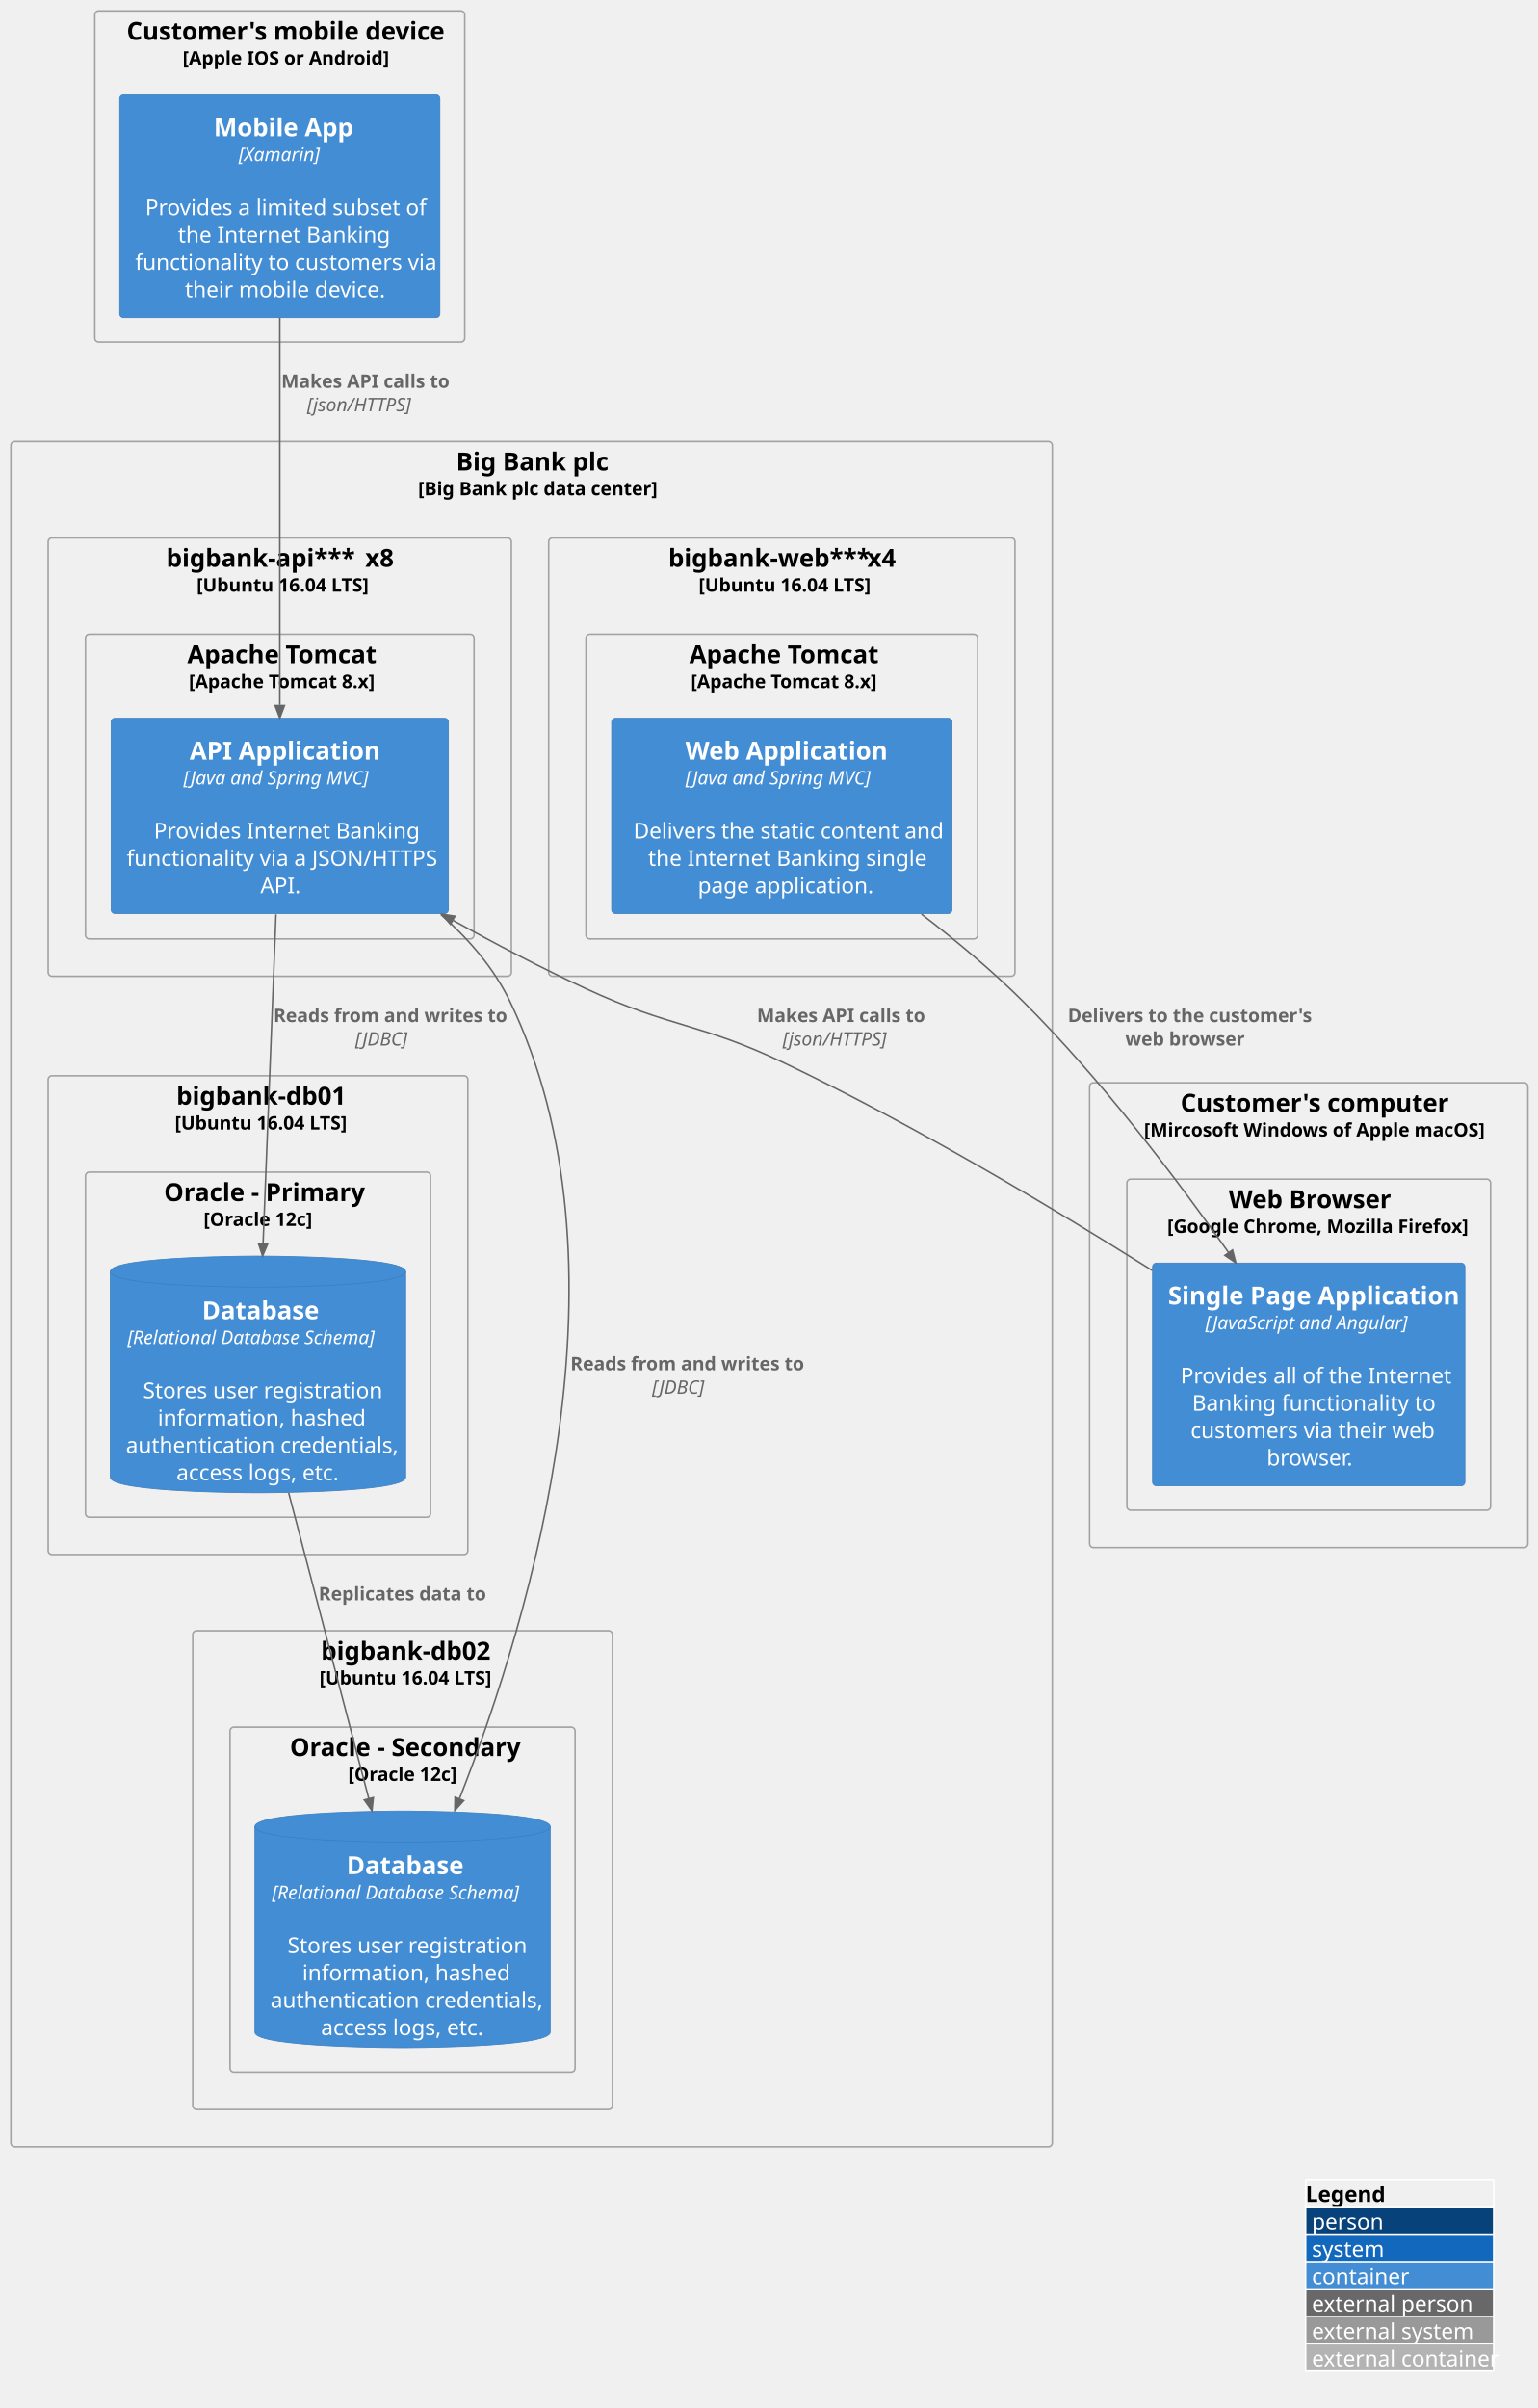
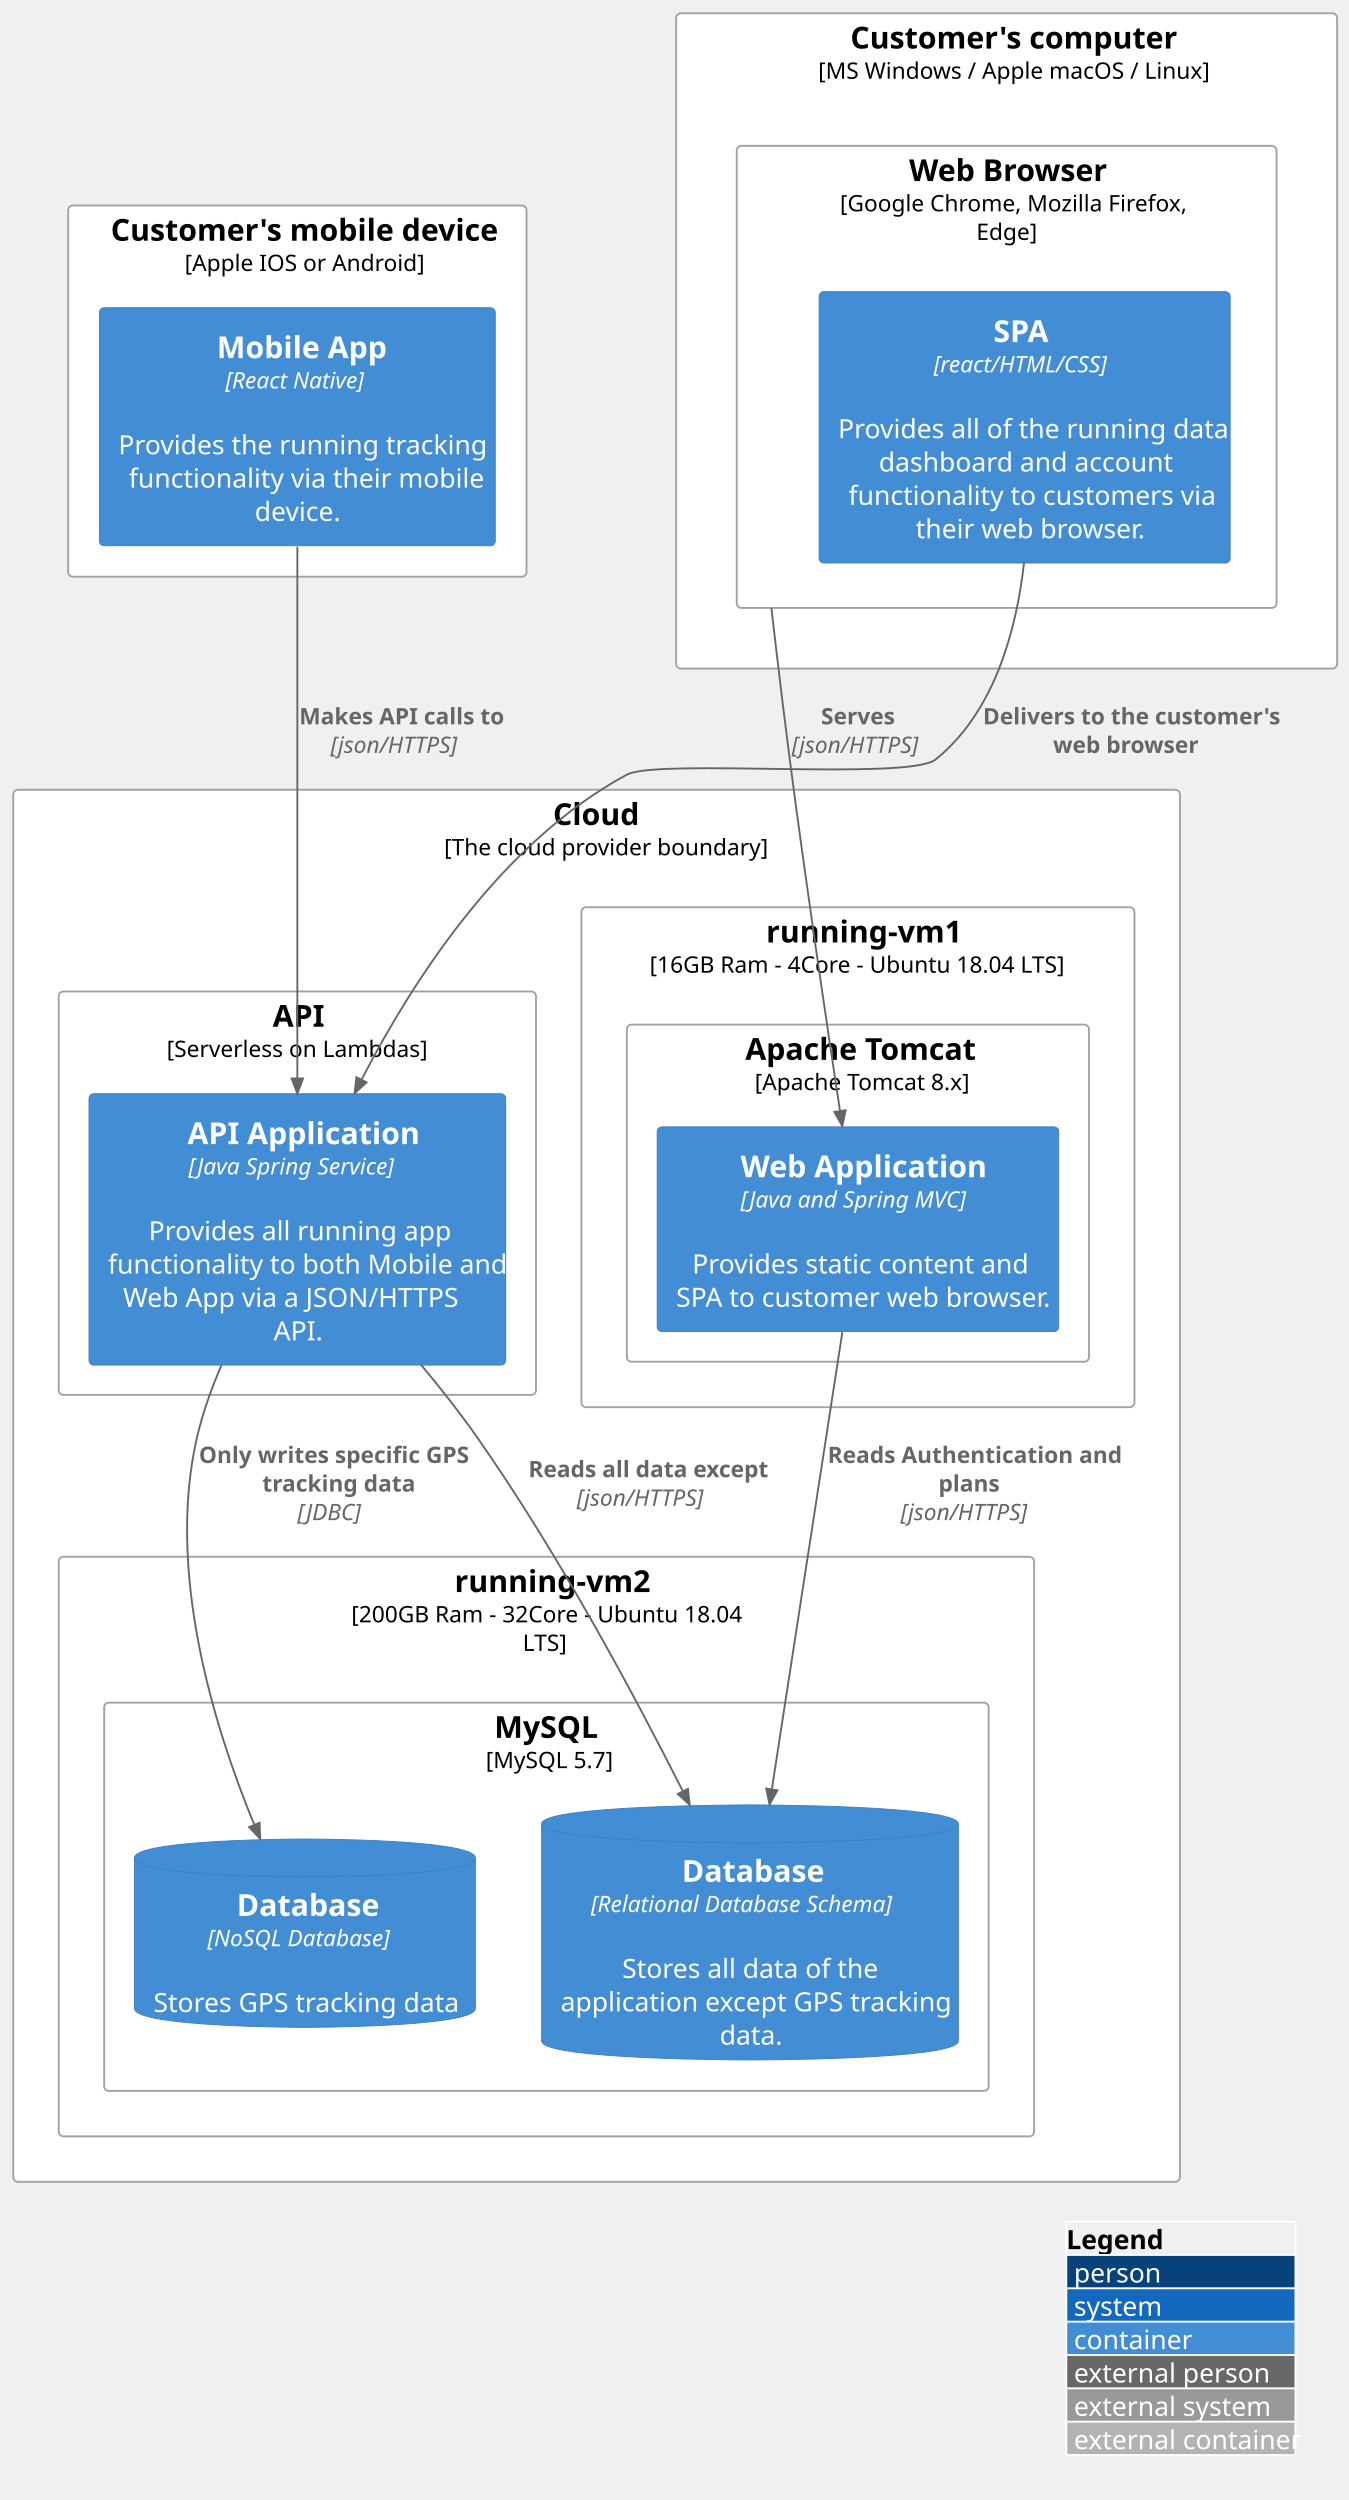
- <svg xmlns="http://www.w3.org/2000/svg" contentStyleType="text/css" height="1549px" preserveAspectRatio="none" style="width:989px;height:1549px;background:#FFFFFF;" version="1.1" viewBox="0 0 989 1549" width="989px" zoomAndPan="magnify">
+ <svg xmlns="http://www.w3.org/2000/svg" contentStyleType="text/css" height="1320px" preserveAspectRatio="none" style="width:712px;height:1320px;background:#FFFFFF;" version="1.1" viewBox="0 0 712 1320" width="712px" zoomAndPan="magnify">
  <defs />
  <g>
    <g id="cluster_plc">
-       <rect height="1097" rx="2.5" ry="2.5" style="stroke:#A2A2A2;stroke-width:1.0;fill:none;" width="670" x="7" y="284" />
-       <text fill="#000000" font-family="sans-serif" font-size="16" font-weight="bold" lengthAdjust="spacing" textLength="97" x="293.5" y="302.609">Big Bank plc</text>
-       <text fill="#000000" font-family="sans-serif" font-size="12" font-weight="bold" lengthAdjust="spacing" textLength="146" x="269" y="318.582">[Big Bank plc data center]</text>
+       <rect fill="#FFFFFF" height="735" rx="2.5" ry="2.5" style="stroke:#A2A2A2;stroke-width:1.0;" width="616" x="7" y="417" />
+       <text fill="#000000" font-family="sans-serif" font-size="16" font-weight="bold" lengthAdjust="spacing" textLength="46" x="292" y="435.609">Cloud</text>
+       <text fill="#000000" font-family="sans-serif" font-size="12" lengthAdjust="spacing" textLength="161" x="234.5" y="451.582">[The cloud provider boundary]</text>
    </g>
    <g id="cluster_dn">
-       <rect height="282" rx="2.5" ry="2.5" style="stroke:#A2A2A2;stroke-width:1.0;fill:none;" width="298" x="31" y="346" />
-       <text fill="#000000" font-family="sans-serif" font-size="16" font-weight="bold" lengthAdjust="spacing" textLength="108" x="107" y="364.609">bigbank-api***</text>
-       <text fill="#000000" font-family="sans-serif" font-size="16" font-weight="bold" lengthAdjust="spacing" textLength="18" x="235" y="364.609">x8</text>
-       <text fill="#000000" font-family="sans-serif" font-size="12" font-weight="bold" lengthAdjust="spacing" textLength="107" x="126.5" y="380.582">[Ubuntu 16.04 LTS]</text>
-     </g>
-     <g id="cluster_apache">
-       <rect height="196" rx="2.5" ry="2.5" style="stroke:#A2A2A2;stroke-width:1.0;fill:none;" width="250" x="55" y="408" />
-       <text fill="#000000" font-family="sans-serif" font-size="16" font-weight="bold" lengthAdjust="spacing" textLength="119" x="120.5" y="426.609">Apache Tomcat</text>
-       <text fill="#000000" font-family="sans-serif" font-size="12" font-weight="bold" lengthAdjust="spacing" textLength="117" x="121.5" y="442.582">[Apache Tomcat 8.x]</text>
-     </g>
-     <g id="cluster_bigbankdb01">
-       <rect height="308" rx="2.5" ry="2.5" style="stroke:#A2A2A2;stroke-width:1.0;fill:none;" width="270" x="31" y="692" />
-       <text fill="#000000" font-family="sans-serif" font-size="16" font-weight="bold" lengthAdjust="spacing" textLength="105" x="113.5" y="710.609">bigbank-db01</text>
-       <text fill="#000000" font-family="sans-serif" font-size="12" font-weight="bold" lengthAdjust="spacing" textLength="107" x="112.5" y="726.582">[Ubuntu 16.04 LTS]</text>
-     </g>
-     <g id="cluster_oracle">
-       <rect height="222" rx="2.5" ry="2.5" style="stroke:#A2A2A2;stroke-width:1.0;fill:none;" width="222" x="55" y="754" />
-       <text fill="#000000" font-family="sans-serif" font-size="16" font-weight="bold" lengthAdjust="spacing" textLength="121" x="105.5" y="772.609">Oracle - Primary</text>
-       <text fill="#000000" font-family="sans-serif" font-size="12" font-weight="bold" lengthAdjust="spacing" textLength="70" x="131" y="788.582">[Oracle 12c]</text>
-     </g>
-     <g id="cluster_bigbankdb02">
-       <rect height="308" rx="2.5" ry="2.5" style="stroke:#A2A2A2;stroke-width:1.0;fill:none;" width="270" x="124" y="1049" />
-       <text fill="#000000" font-family="sans-serif" font-size="16" font-weight="bold" lengthAdjust="spacing" textLength="105" x="206.5" y="1067.609">bigbank-db02</text>
-       <text fill="#000000" font-family="sans-serif" font-size="12" font-weight="bold" lengthAdjust="spacing" textLength="107" x="205.5" y="1083.582">[Ubuntu 16.04 LTS]</text>
-     </g>
-     <g id="cluster_oracle2">
-       <rect height="222" rx="2.5" ry="2.5" style="stroke:#A2A2A2;stroke-width:1.0;fill:none;" width="222" x="148" y="1111" />
-       <text fill="#000000" font-family="sans-serif" font-size="16" font-weight="bold" lengthAdjust="spacing" textLength="145" x="186.5" y="1129.609">Oracle - Secondary</text>
-       <text fill="#000000" font-family="sans-serif" font-size="12" font-weight="bold" lengthAdjust="spacing" textLength="70" x="224" y="1145.582">[Oracle 12c]</text>
-     </g>
-     <g id="cluster_bb2">
-       <rect height="282" rx="2.5" ry="2.5" style="stroke:#A2A2A2;stroke-width:1.0;fill:none;" width="300" x="353" y="346" />
-       <text fill="#000000" font-family="sans-serif" font-size="16" font-weight="bold" lengthAdjust="spacing" textLength="117" x="430" y="364.609">bigbank-web***</text>
-       <text fill="#000000" font-family="sans-serif" font-size="16" font-weight="bold" lengthAdjust="spacing" textLength="18" x="558" y="364.609">x4</text>
-       <text fill="#000000" font-family="sans-serif" font-size="12" font-weight="bold" lengthAdjust="spacing" textLength="107" x="449.5" y="380.582">[Ubuntu 16.04 LTS]</text>
+       <rect fill="#FFFFFF" height="264" rx="2.5" ry="2.5" style="stroke:#A2A2A2;stroke-width:1.0;" width="292" x="307" y="479" />
+       <text fill="#000000" font-family="sans-serif" font-size="16" font-weight="bold" lengthAdjust="spacing" textLength="97" x="404.5" y="497.609">running-vm1</text>
+       <text fill="#000000" font-family="sans-serif" font-size="12" lengthAdjust="spacing" textLength="220" x="343" y="513.582">[16GB Ram - 4Core - Ubuntu 18.04 LTS]</text>
    </g>
    <g id="cluster_apache2">
-       <rect height="196" rx="2.5" ry="2.5" style="stroke:#A2A2A2;stroke-width:1.0;fill:none;" width="252" x="377" y="408" />
-       <text fill="#000000" font-family="sans-serif" font-size="16" font-weight="bold" lengthAdjust="spacing" textLength="119" x="443.5" y="426.609">Apache Tomcat</text>
-       <text fill="#000000" font-family="sans-serif" font-size="12" font-weight="bold" lengthAdjust="spacing" textLength="117" x="444.5" y="442.582">[Apache Tomcat 8.x]</text>
+       <rect fill="#FFFFFF" height="178" rx="2.5" ry="2.5" style="stroke:#A2A2A2;stroke-width:1.0;" width="244" x="331" y="541" />
+       <text fill="#000000" font-family="sans-serif" font-size="16" font-weight="bold" lengthAdjust="spacing" textLength="119" x="393.5" y="559.609">Apache Tomcat</text>
+       <text fill="#000000" font-family="sans-serif" font-size="12" lengthAdjust="spacing" textLength="109" x="398.5" y="575.582">[Apache Tomcat 8.x]</text>
+     </g>
+     <g id="cluster_lambda">
+       <rect fill="#FFFFFF" height="213" rx="2.5" ry="2.5" style="stroke:#A2A2A2;stroke-width:1.0;" width="252" x="31" y="523.5" />
+       <text fill="#000000" font-family="sans-serif" font-size="16" font-weight="bold" lengthAdjust="spacing" textLength="26" x="144" y="542.109">API</text>
+       <text fill="#000000" font-family="sans-serif" font-size="12" lengthAdjust="spacing" textLength="138" x="88" y="558.082">[Serverless on Lambdas]</text>
+     </g>
+     <g id="cluster_db01">
+       <rect fill="#FFFFFF" height="306" rx="2.5" ry="2.5" style="stroke:#A2A2A2;stroke-width:1.0;" width="515" x="31" y="822" />
+       <text fill="#000000" font-family="sans-serif" font-size="16" font-weight="bold" lengthAdjust="spacing" textLength="97" x="240" y="840.609">running-vm2</text>
+       <text fill="#000000" font-family="sans-serif" font-size="12" lengthAdjust="spacing" textLength="206" x="185.5" y="856.582">[200GB Ram - 32Core - Ubuntu 18.04</text>
+       <text fill="#000000" font-family="sans-serif" font-size="12" lengthAdjust="spacing" textLength="25" x="276" y="871.676">LTS]</text>
+     </g>
+     <g id="cluster_mysql">
+       <rect fill="#FFFFFF" height="205" rx="2.5" ry="2.5" style="stroke:#A2A2A2;stroke-width:1.0;" width="467" x="55" y="899" />
+       <text fill="#000000" font-family="sans-serif" font-size="16" font-weight="bold" lengthAdjust="spacing" textLength="55" x="261" y="917.609">MySQL</text>
+       <text fill="#000000" font-family="sans-serif" font-size="12" lengthAdjust="spacing" textLength="64" x="256.5" y="933.582">[MySQL 5.7]</text>
    </g>
    <g id="cluster_mob">
-       <rect height="213" rx="2.5" ry="2.5" style="stroke:#A2A2A2;stroke-width:1.0;fill:none;" width="238" x="61" y="7" />
-       <text fill="#000000" font-family="sans-serif" font-size="16" font-weight="bold" lengthAdjust="spacing" textLength="197" x="81.5" y="25.609">Customer's mobile device</text>
-       <text fill="#000000" font-family="sans-serif" font-size="12" font-weight="bold" lengthAdjust="spacing" textLength="125" x="117.5" y="41.582">[Apple IOS or Android]</text>
+       <rect fill="#FFFFFF" height="196" rx="2.5" ry="2.5" style="stroke:#A2A2A2;stroke-width:1.0;" width="242" x="36" y="108.5" />
+       <text fill="#000000" font-family="sans-serif" font-size="16" font-weight="bold" lengthAdjust="spacing" textLength="197" x="58.5" y="127.109">Customer's mobile device</text>
+       <text fill="#000000" font-family="sans-serif" font-size="12" lengthAdjust="spacing" textLength="119" x="97.5" y="143.082">[Apple IOS or Android]</text>
    </g>
    <g id="cluster_comp">
-       <rect height="299" rx="2.5" ry="2.5" style="stroke:#A2A2A2;stroke-width:1.0;fill:none;" width="282" x="701" y="696.5" />
-       <text fill="#000000" font-family="sans-serif" font-size="16" font-weight="bold" lengthAdjust="spacing" textLength="165" x="759.5" y="715.109">Customer's computer</text>
-       <text fill="#000000" font-family="sans-serif" font-size="12" font-weight="bold" lengthAdjust="spacing" textLength="212" x="736" y="731.082">[Mircosoft Windows of Apple macOS]</text>
+       <rect fill="#FFFFFF" height="346" rx="2.5" ry="2.5" style="stroke:#A2A2A2;stroke-width:1.0;" width="349" x="357" y="7" />
+       <text fill="#000000" font-family="sans-serif" font-size="16" font-weight="bold" lengthAdjust="spacing" textLength="165" x="449" y="25.609">Customer's computer</text>
+       <text fill="#000000" font-family="sans-serif" font-size="12" lengthAdjust="spacing" textLength="199" x="432" y="41.582">[MS Windows / Apple macOS / Linux]</text>
    </g>
    <g id="cluster_browser">
-       <rect height="213" rx="2.5" ry="2.5" style="stroke:#A2A2A2;stroke-width:1.0;fill:none;" width="234" x="725" y="758.5" />
-       <text fill="#000000" font-family="sans-serif" font-size="16" font-weight="bold" lengthAdjust="spacing" textLength="103" x="790.5" y="777.109">Web Browser</text>
-       <text fill="#000000" font-family="sans-serif" font-size="12" font-weight="bold" lengthAdjust="spacing" textLength="182" x="751" y="793.082">[Google Chrome, Mozilla Firefox]</text>
+       <rect fill="#FFFFFF" height="244" rx="2.5" ry="2.5" style="stroke:#A2A2A2;stroke-width:1.0;" width="285" x="389" y="77" />
+       <text fill="#000000" font-family="sans-serif" font-size="16" font-weight="bold" lengthAdjust="spacing" textLength="103" x="480" y="95.609">Web Browser</text>
+       <text fill="#000000" font-family="sans-serif" font-size="12" lengthAdjust="spacing" textLength="176" x="443.5" y="111.582">[Google Chrome, Mozilla Firefox,</text>
+       <text fill="#000000" font-family="sans-serif" font-size="12" lengthAdjust="spacing" textLength="32" x="515.5" y="126.676">Edge]</text>
+     </g>
+     <g id="elem_web">
+       <rect fill="#438DD5" height="108.047" rx="2.5" ry="2.5" style="stroke:#3C7FC0;stroke-width:0.5;" width="212" x="347" y="595" />
+       <text fill="#FFFFFF" font-family="sans-serif" font-size="16" font-weight="bold" lengthAdjust="spacing" textLength="124" x="391" y="621.609">Web Application</text>
+       <text fill="#FFFFFF" font-family="sans-serif" font-size="12" font-style="italic" lengthAdjust="spacing" textLength="124" x="391" y="637.582">[Java and Spring MVC]</text>
+       <text fill="#FFFFFF" font-family="sans-serif" font-size="14" lengthAdjust="spacing" textLength="4" x="451" y="654.752"> </text>
+       <text fill="#FFFFFF" font-family="sans-serif" font-size="14" lengthAdjust="spacing" textLength="171" x="365.5" y="672.361">Provides static content and</text>
+       <text fill="#FFFFFF" font-family="sans-serif" font-size="14" lengthAdjust="spacing" textLength="192" x="357" y="689.971">SPA to customer web browser.</text>
    </g>
    <g id="elem_api">
-       <rect fill="#438DD5" height="125.656" rx="2.5" ry="2.5" style="stroke:#3C7FC0;stroke-width:0.5;" width="217" x="71.5" y="462" />
-       <text fill="#FFFFFF" font-family="sans-serif" font-size="16" font-weight="bold" lengthAdjust="spacing" textLength="116" x="122" y="488.609">API Application</text>
-       <text fill="#FFFFFF" font-family="sans-serif" font-size="12" font-style="italic" lengthAdjust="spacing" textLength="124" x="118" y="504.582">[Java and Spring MVC]</text>
-       <text fill="#FFFFFF" font-family="sans-serif" font-size="14" lengthAdjust="spacing" textLength="4" x="178" y="521.752"> </text>
-       <text fill="#FFFFFF" font-family="sans-serif" font-size="14" lengthAdjust="spacing" textLength="162" x="99" y="539.361">Provides Internet Banking</text>
-       <text fill="#FFFFFF" font-family="sans-serif" font-size="14" lengthAdjust="spacing" textLength="197" x="81.5" y="556.971">functionality via a JSON/HTTPS</text>
-       <text fill="#FFFFFF" font-family="sans-serif" font-size="14" lengthAdjust="spacing" textLength="25" x="167.5" y="574.58">API.</text>
+       <rect fill="#438DD5" height="143.266" rx="2.5" ry="2.5" style="stroke:#3C7FC0;stroke-width:0.5;" width="220" x="47" y="577.5" />
+       <text fill="#FFFFFF" font-family="sans-serif" font-size="16" font-weight="bold" lengthAdjust="spacing" textLength="116" x="99" y="604.109">API Application</text>
+       <text fill="#FFFFFF" font-family="sans-serif" font-size="12" font-style="italic" lengthAdjust="spacing" textLength="115" x="99.5" y="620.082">[Java Spring Service]</text>
+       <text fill="#FFFFFF" font-family="sans-serif" font-size="14" lengthAdjust="spacing" textLength="4" x="155" y="637.252"> </text>
+       <text fill="#FFFFFF" font-family="sans-serif" font-size="14" lengthAdjust="spacing" textLength="153" x="78.5" y="654.861">Provides all running app</text>
+       <text fill="#FFFFFF" font-family="sans-serif" font-size="14" lengthAdjust="spacing" textLength="196" x="57" y="672.471">functionality to both Mobile and</text>
+       <text fill="#FFFFFF" font-family="sans-serif" font-size="14" lengthAdjust="spacing" textLength="180" x="65" y="690.08">Web App via a JSON/HTTPS</text>
+       <text fill="#FFFFFF" font-family="sans-serif" font-size="14" lengthAdjust="spacing" textLength="25" x="144.5" y="707.689">API.</text>
    </g>
-     <g id="elem_db">
-       <path d="M71,818 C71,808 166,808 166,808 C166,808 261,808 261,818 L261,950.266 C261,960.266 166,960.266 166,960.266 C166,960.266 71,960.266 71,950.266 L71,818 " fill="#438DD5" style="stroke:#3C7FC0;stroke-width:0.5;" />
-       <path d="M71,818 C71,828 166,828 166,828 C166,828 261,828 261,818 " fill="none" style="stroke:#3C7FC0;stroke-width:0.5;" />
-       <text fill="#FFFFFF" font-family="sans-serif" font-size="16" font-weight="bold" lengthAdjust="spacing" textLength="72" x="130" y="848.609">Database</text>
-       <text fill="#FFFFFF" font-family="sans-serif" font-size="12" font-style="italic" lengthAdjust="spacing" textLength="168" x="82" y="864.582">[Relational Database Schema]</text>
-       <text fill="#FFFFFF" font-family="sans-serif" font-size="14" lengthAdjust="spacing" textLength="4" x="164" y="881.752"> </text>
-       <text fill="#FFFFFF" font-family="sans-serif" font-size="14" lengthAdjust="spacing" textLength="148" x="92" y="899.361">Stores user registration</text>
-       <text fill="#FFFFFF" font-family="sans-serif" font-size="14" lengthAdjust="spacing" textLength="125" x="101.5" y="916.971">information, hashed</text>
-       <text fill="#FFFFFF" font-family="sans-serif" font-size="14" lengthAdjust="spacing" textLength="166" x="81" y="934.58">authentication credentials,</text>
-       <text fill="#FFFFFF" font-family="sans-serif" font-size="14" lengthAdjust="spacing" textLength="105" x="113.5" y="952.189">access logs, etc.</text>
+     <g id="elem_db1">
+       <path d="M286,963 C286,953 396,953 396,953 C396,953 506,953 506,963 L506,1077.656 C506,1087.656 396,1087.656 396,1087.656 C396,1087.656 286,1087.656 286,1077.656 L286,963 " fill="#438DD5" style="stroke:#3C7FC0;stroke-width:0.5;" />
+       <path d="M286,963 C286,973 396,973 396,973 C396,973 506,973 506,963 " fill="none" style="stroke:#3C7FC0;stroke-width:0.5;" />
+       <text fill="#FFFFFF" font-family="sans-serif" font-size="16" font-weight="bold" lengthAdjust="spacing" textLength="72" x="360" y="993.609">Database</text>
+       <text fill="#FFFFFF" font-family="sans-serif" font-size="12" font-style="italic" lengthAdjust="spacing" textLength="168" x="312" y="1009.582">[Relational Database Schema]</text>
+       <text fill="#FFFFFF" font-family="sans-serif" font-size="14" lengthAdjust="spacing" textLength="4" x="394" y="1026.752"> </text>
+       <text fill="#FFFFFF" font-family="sans-serif" font-size="14" lengthAdjust="spacing" textLength="131" x="328.5" y="1044.361">Stores all data of the</text>
+       <text fill="#FFFFFF" font-family="sans-serif" font-size="14" lengthAdjust="spacing" textLength="200" x="296" y="1061.971">application except GPS tracking</text>
+       <text fill="#FFFFFF" font-family="sans-serif" font-size="14" lengthAdjust="spacing" textLength="32" x="380" y="1079.58">data.</text>
    </g>
    <g id="elem_db2">
-       <path d="M164,1175 C164,1165 259,1165 259,1165 C259,1165 354,1165 354,1175 L354,1307.266 C354,1317.266 259,1317.266 259,1317.266 C259,1317.266 164,1317.266 164,1307.266 L164,1175 " fill="#438DD5" style="stroke:#3C7FC0;stroke-width:0.5;" />
-       <path d="M164,1175 C164,1185 259,1185 259,1185 C259,1185 354,1185 354,1175 " fill="none" style="stroke:#3C7FC0;stroke-width:0.5;" />
-       <text fill="#FFFFFF" font-family="sans-serif" font-size="16" font-weight="bold" lengthAdjust="spacing" textLength="72" x="223" y="1205.609">Database</text>
-       <text fill="#FFFFFF" font-family="sans-serif" font-size="12" font-style="italic" lengthAdjust="spacing" textLength="168" x="175" y="1221.582">[Relational Database Schema]</text>
-       <text fill="#FFFFFF" font-family="sans-serif" font-size="14" lengthAdjust="spacing" textLength="4" x="257" y="1238.752"> </text>
-       <text fill="#FFFFFF" font-family="sans-serif" font-size="14" lengthAdjust="spacing" textLength="148" x="185" y="1256.361">Stores user registration</text>
-       <text fill="#FFFFFF" font-family="sans-serif" font-size="14" lengthAdjust="spacing" textLength="125" x="194.5" y="1273.971">information, hashed</text>
-       <text fill="#FFFFFF" font-family="sans-serif" font-size="14" lengthAdjust="spacing" textLength="166" x="174" y="1291.58">authentication credentials,</text>
-       <text fill="#FFFFFF" font-family="sans-serif" font-size="14" lengthAdjust="spacing" textLength="105" x="206.5" y="1309.189">access logs, etc.</text>
-     </g>
-     <g id="elem_web">
-       <rect fill="#438DD5" height="125.656" rx="2.5" ry="2.5" style="stroke:#3C7FC0;stroke-width:0.5;" width="219" x="393.5" y="462" />
-       <text fill="#FFFFFF" font-family="sans-serif" font-size="16" font-weight="bold" lengthAdjust="spacing" textLength="124" x="441" y="488.609">Web Application</text>
-       <text fill="#FFFFFF" font-family="sans-serif" font-size="12" font-style="italic" lengthAdjust="spacing" textLength="124" x="441" y="504.582">[Java and Spring MVC]</text>
-       <text fill="#FFFFFF" font-family="sans-serif" font-size="14" lengthAdjust="spacing" textLength="4" x="501" y="521.752"> </text>
-       <text fill="#FFFFFF" font-family="sans-serif" font-size="14" lengthAdjust="spacing" textLength="191" x="407.5" y="539.361">Delivers the static content and</text>
-       <text fill="#FFFFFF" font-family="sans-serif" font-size="14" lengthAdjust="spacing" textLength="168" x="417" y="556.971">the Internet Banking single</text>
-       <text fill="#FFFFFF" font-family="sans-serif" font-size="14" lengthAdjust="spacing" textLength="108" x="449" y="574.58">page application.</text>
+       <path d="M71,981 C71,971 161,971 161,971 C161,971 251,971 251,981 L251,1060.438 C251,1070.438 161,1070.438 161,1070.438 C161,1070.438 71,1070.438 71,1060.438 L71,981 " fill="#438DD5" style="stroke:#3C7FC0;stroke-width:0.5;" />
+       <path d="M71,981 C71,991 161,991 161,991 C161,991 251,991 251,981 " fill="none" style="stroke:#3C7FC0;stroke-width:0.5;" />
+       <text fill="#FFFFFF" font-family="sans-serif" font-size="16" font-weight="bold" lengthAdjust="spacing" textLength="72" x="125" y="1011.609">Database</text>
+       <text fill="#FFFFFF" font-family="sans-serif" font-size="12" font-style="italic" lengthAdjust="spacing" textLength="103" x="109.5" y="1027.582">[NoSQL Database]</text>
+       <text fill="#FFFFFF" font-family="sans-serif" font-size="14" lengthAdjust="spacing" textLength="4" x="159" y="1044.752"> </text>
+       <text fill="#FFFFFF" font-family="sans-serif" font-size="14" lengthAdjust="spacing" textLength="160" x="81" y="1062.361">Stores GPS tracking data</text>
    </g>
    <g id="elem_mobile">
-       <rect fill="#438DD5" height="143.266" rx="2.5" ry="2.5" style="stroke:#3C7FC0;stroke-width:0.5;" width="206" x="77" y="61" />
-       <text fill="#FFFFFF" font-family="sans-serif" font-size="16" font-weight="bold" lengthAdjust="spacing" textLength="85" x="137.5" y="87.609">Mobile App</text>
-       <text fill="#FFFFFF" font-family="sans-serif" font-size="12" font-style="italic" lengthAdjust="spacing" textLength="53" x="153.5" y="103.582">[Xamarin]</text>
-       <text fill="#FFFFFF" font-family="sans-serif" font-size="14" lengthAdjust="spacing" textLength="4" x="178" y="120.752"> </text>
-       <text fill="#FFFFFF" font-family="sans-serif" font-size="14" lengthAdjust="spacing" textLength="173" x="93.5" y="138.361">Provides a limited subset of</text>
-       <text fill="#FFFFFF" font-family="sans-serif" font-size="14" lengthAdjust="spacing" textLength="127" x="114.5" y="155.971">the Internet Banking</text>
-       <text fill="#FFFFFF" font-family="sans-serif" font-size="14" lengthAdjust="spacing" textLength="182" x="87" y="173.58">functionality to customers via</text>
-       <text fill="#FFFFFF" font-family="sans-serif" font-size="14" lengthAdjust="spacing" textLength="122" x="119" y="191.19">their mobile device.</text>
+       <rect fill="#438DD5" height="125.656" rx="2.5" ry="2.5" style="stroke:#3C7FC0;stroke-width:0.5;" width="209" x="52.5" y="162.5" />
+       <text fill="#FFFFFF" font-family="sans-serif" font-size="16" font-weight="bold" lengthAdjust="spacing" textLength="85" x="114.5" y="189.109">Mobile App</text>
+       <text fill="#FFFFFF" font-family="sans-serif" font-size="12" font-style="italic" lengthAdjust="spacing" textLength="76" x="119" y="205.082">[React Native]</text>
+       <text fill="#FFFFFF" font-family="sans-serif" font-size="14" lengthAdjust="spacing" textLength="4" x="155" y="222.252"> </text>
+       <text fill="#FFFFFF" font-family="sans-serif" font-size="14" lengthAdjust="spacing" textLength="185" x="62.5" y="239.861">Provides the running tracking</text>
+       <text fill="#FFFFFF" font-family="sans-serif" font-size="14" lengthAdjust="spacing" textLength="174" x="68" y="257.471">functionality via their mobile</text>
+       <text fill="#FFFFFF" font-family="sans-serif" font-size="14" lengthAdjust="spacing" textLength="45" x="134.5" y="275.08">device.</text>
    </g>
    <g id="elem_spa">
-       <rect fill="#438DD5" height="143.266" rx="2.5" ry="2.5" style="stroke:#3C7FC0;stroke-width:0.5;" width="201" x="741.5" y="812.5" />
-       <text fill="#FFFFFF" font-family="sans-serif" font-size="16" font-weight="bold" lengthAdjust="spacing" textLength="181" x="751.5" y="839.109">Single Page Application</text>
-       <text fill="#FFFFFF" font-family="sans-serif" font-size="12" font-style="italic" lengthAdjust="spacing" textLength="133" x="775.5" y="855.082">[JavaScript and Angular]</text>
-       <text fill="#FFFFFF" font-family="sans-serif" font-size="14" lengthAdjust="spacing" textLength="4" x="840" y="872.252"> </text>
-       <text fill="#FFFFFF" font-family="sans-serif" font-size="14" lengthAdjust="spacing" textLength="165" x="759.5" y="889.861">Provides all of the Internet</text>
-       <text fill="#FFFFFF" font-family="sans-serif" font-size="14" lengthAdjust="spacing" textLength="146" x="767" y="907.471">Banking functionality to</text>
-       <text fill="#FFFFFF" font-family="sans-serif" font-size="14" lengthAdjust="spacing" textLength="148" x="766" y="925.08">customers via their web</text>
-       <text fill="#FFFFFF" font-family="sans-serif" font-size="14" lengthAdjust="spacing" textLength="54" x="815" y="942.689">browser.</text>
+       <rect fill="#438DD5" height="143.266" rx="2.5" ry="2.5" style="stroke:#3C7FC0;stroke-width:0.5;" width="217" x="432.5" y="154" />
+       <text fill="#FFFFFF" font-family="sans-serif" font-size="16" font-weight="bold" lengthAdjust="spacing" textLength="33" x="524.5" y="180.609">SPA</text>
+       <text fill="#FFFFFF" font-family="sans-serif" font-size="12" font-style="italic" lengthAdjust="spacing" textLength="96" x="493" y="196.582">[react/HTML/CSS]</text>
+       <text fill="#FFFFFF" font-family="sans-serif" font-size="14" lengthAdjust="spacing" textLength="4" x="539" y="213.752"> </text>
+       <text fill="#FFFFFF" font-family="sans-serif" font-size="14" lengthAdjust="spacing" textLength="197" x="442.5" y="231.361">Provides all of the running data</text>
+       <text fill="#FFFFFF" font-family="sans-serif" font-size="14" lengthAdjust="spacing" textLength="150" x="464" y="248.971">dashboard and account</text>
+       <text fill="#FFFFFF" font-family="sans-serif" font-size="14" lengthAdjust="spacing" textLength="182" x="448" y="266.58">functionality to customers via</text>
+       <text fill="#FFFFFF" font-family="sans-serif" font-size="14" lengthAdjust="spacing" textLength="115" x="483.5" y="284.19">their web browser.</text>
    </g>
    <g id="link_mobile_api">
-       <path d="M180,204.22 C180,274.86 180,382.84 180,453.44 " fill="none" id="mobile-to-api" style="stroke:#666666;stroke-width:1.0;" />
-       <polygon fill="#666666" points="180,461.86,183,453.86,177,453.86,180,461.86" style="stroke:#666666;stroke-width:1.0;" />
-       <text fill="#666666" font-family="sans-serif" font-size="12" font-weight="bold" lengthAdjust="spacing" textLength="104" x="181" y="249.457">Makes API calls to</text>
-       <text fill="#666666" font-family="sans-serif" font-size="12" font-style="italic" lengthAdjust="spacing" textLength="71" x="197.5" y="264.551">[json/HTTPS]</text>
+       <path d="M157,288.69 C157,363.19 157,488.08 157,569.25 " fill="none" id="mobile-to-api" style="stroke:#666666;stroke-width:1.0;" />
+       <polygon fill="#666666" points="157,577.45,160,569.45,154,569.45,157,577.45" style="stroke:#666666;stroke-width:1.0;" />
+       <text fill="#666666" font-family="sans-serif" font-size="12" font-weight="bold" lengthAdjust="spacing" textLength="104" x="158" y="382.457">Makes API calls to</text>
+       <text fill="#666666" font-family="sans-serif" font-size="12" font-style="italic" lengthAdjust="spacing" textLength="71" x="174.5" y="397.551">[json/HTTPS]</text>
    </g>
    <g id="link_spa_api">
-       <path d="M741.3,817.26 C675.62,775.96 587.14,723.28 505,684 C450.19,657.79 432.12,661.55 377,636 C348.78,622.92 319.11,607.37 291.61,592.14 " fill="none" id="spa-to-api" style="stroke:#666666;stroke-width:1.0;" />
-       <polygon fill="#666666" points="284.29,588.07,289.813,594.589,292.738,589.35,284.29,588.07" style="stroke:#666666;stroke-width:1.0;" />
-       <text fill="#666666" font-family="sans-serif" font-size="12" font-weight="bold" lengthAdjust="spacing" textLength="104" x="487" y="657.457">Makes API calls to</text>
-       <text fill="#666666" font-family="sans-serif" font-size="12" font-style="italic" lengthAdjust="spacing" textLength="71" x="503.5" y="672.551">[json/HTTPS]</text>
+       <path d="M540.71,297.04 C536.55,333.87 524.66,376.29 494,401 C479.88,412.38 346.95,400.38 331,409 C266.39,443.9 219.65,514.44 190.99,569.89 " fill="none" id="spa-to-api" style="stroke:#666666;stroke-width:1.0;" />
+       <polygon fill="#666666" points="187.23,577.26,193.533,571.491,188.185,568.77,187.23,577.26" style="stroke:#666666;stroke-width:1.0;" />
+       <text fill="#666666" font-family="sans-serif" font-size="12" font-weight="bold" lengthAdjust="spacing" textLength="149" x="519" y="382.457">Delivers to the customer's</text>
+       <text fill="#666666" font-family="sans-serif" font-size="12" font-weight="bold" lengthAdjust="spacing" textLength="75" x="556" y="397.551">web browser</text>
    </g>
-     <g id="link_web_spa">
-       <path d="M592.82,588.02 C615.09,605.07 638.22,624.32 658,644 C707.73,693.46 755.8,756.6 790.32,805.56 " fill="none" id="web-to-spa" style="stroke:#666666;stroke-width:1.0;" />
-       <polygon fill="#666666" points="795.1,812.37,792.953,804.1,788.045,807.551,795.1,812.37" style="stroke:#666666;stroke-width:1.0;" />
-       <text fill="#666666" font-family="sans-serif" font-size="12" font-weight="bold" lengthAdjust="spacing" textLength="149" x="687" y="657.457">Delivers to the customer's</text>
-       <text fill="#666666" font-family="sans-serif" font-size="12" font-weight="bold" lengthAdjust="spacing" textLength="75" x="724" y="672.551">web browser</text>
+     <g id="link_browser_web">
+       <path d="M407.304,321.076 C407.338,321.374 407.372,321.672 407.407,321.971 C407.475,322.568 407.544,323.166 407.613,323.766 C407.75,324.965 407.889,326.168 408.028,327.375 C408.586,332.202 409.155,337.091 409.734,342.015 C412.049,361.708 414.52,381.95 417,401 C425.24,464.3 435.91,536.53 443.5,586.46 " fill="none" id="browser-to-web" style="stroke:#666666;stroke-width:1.0;" />
+       <polygon fill="#666666" points="444.73,594.58,446.482,586.218,440.551,587.128,444.73,594.58" style="stroke:#666666;stroke-width:1.0;" />
+       <text fill="#666666" font-family="sans-serif" font-size="12" font-weight="bold" lengthAdjust="spacing" textLength="40" x="433.5" y="382.457">Serves</text>
+       <text fill="#666666" font-family="sans-serif" font-size="12" font-style="italic" lengthAdjust="spacing" textLength="71" x="418" y="397.551">[json/HTTPS]</text>
    </g>
-     <g id="link_api_db">
-       <path d="M177.56,588.18 C175.26,646.81 171.8,735.08 169.26,799.75 " fill="none" id="api-to-db" style="stroke:#666666;stroke-width:1.0;" />
-       <polygon fill="#666666" points="168.94,807.92,172.252,800.044,166.256,799.808,168.94,807.92" style="stroke:#666666;stroke-width:1.0;" />
-       <text fill="#666666" font-family="sans-serif" font-size="12" font-weight="bold" lengthAdjust="spacing" textLength="143" x="176" y="657.457">Reads from and writes to</text>
-       <text fill="#666666" font-family="sans-serif" font-size="12" font-style="italic" lengthAdjust="spacing" textLength="38" x="228.5" y="672.551">[JDBC]</text>
+     <g id="link_web_db1">
+       <path d="M444.77,703.33 C434.99,766.74 418.6,872.97 407.55,944.6 " fill="none" id="web-to-db1" style="stroke:#666666;stroke-width:1.0;" />
+       <polygon fill="#666666" points="406.3,952.73,410.492,945.285,404.563,944.365,406.3,952.73" style="stroke:#666666;stroke-width:1.0;" />
+       <text fill="#666666" font-family="sans-serif" font-size="12" font-weight="bold" lengthAdjust="spacing" textLength="145" x="437" y="772.457">Reads Authentication and</text>
+       <text fill="#666666" font-family="sans-serif" font-size="12" font-weight="bold" lengthAdjust="spacing" textLength="31" x="495.5" y="787.551">plans</text>
+       <text fill="#666666" font-family="sans-serif" font-size="12" font-style="italic" lengthAdjust="spacing" textLength="71" x="475.5" y="802.644">[json/HTTPS]</text>
+     </g>
+     <g id="link_api_db1">
+       <path d="M222.35,720.66 C232.73,733.08 243,746.15 252,759 C293.9,818.83 333.43,892.01 360.44,945.56 " fill="none" id="api-to-db1" style="stroke:#666666;stroke-width:1.0;" />
+       <polygon fill="#666666" points="364.16,952.98,363.252,944.484,357.89,947.176,364.16,952.98" style="stroke:#666666;stroke-width:1.0;" />
+       <text fill="#666666" font-family="sans-serif" font-size="12" font-weight="bold" lengthAdjust="spacing" textLength="122" x="279" y="779.957">Reads all data except</text>
+       <text fill="#666666" font-family="sans-serif" font-size="12" font-style="italic" lengthAdjust="spacing" textLength="71" x="304.5" y="795.051">[json/HTTPS]</text>
    </g>
    <g id="link_api_db2">
-       <path d="M283.55,588.21 C301.53,604.02 317.73,622.68 328,644 C409.05,812.28 342.71,1037.23 295.68,1156.9 " fill="none" id="api-to-db2" style="stroke:#666666;stroke-width:1.0;" />
-       <polygon fill="#666666" points="292.62,1164.63,298.356,1158.297,292.777,1156.087,292.62,1164.63" style="stroke:#666666;stroke-width:1.0;" />
-       <text fill="#666666" font-family="sans-serif" font-size="12" font-weight="bold" lengthAdjust="spacing" textLength="143" x="367" y="881.457">Reads from and writes to</text>
-       <text fill="#666666" font-family="sans-serif" font-size="12" font-style="italic" lengthAdjust="spacing" textLength="38" x="419.5" y="896.551">[JDBC]</text>
+       <path d="M116.99,720.72 C111.62,733.13 106.95,746.18 104,759 C87.81,829.31 112.46,910.55 134.22,963.36 " fill="none" id="api-to-db2" style="stroke:#666666;stroke-width:1.0;" />
+       <polygon fill="#666666" points="137.4,970.94,137.064,962.403,131.533,964.729,137.4,970.94" style="stroke:#666666;stroke-width:1.0;" />
+       <text fill="#666666" font-family="sans-serif" font-size="12" font-weight="bold" lengthAdjust="spacing" textLength="139" x="105" y="772.457">Only writes specific GPS</text>
+       <text fill="#666666" font-family="sans-serif" font-size="12" font-weight="bold" lengthAdjust="spacing" textLength="75" x="138.5" y="787.551">tracking data</text>
+       <text fill="#666666" font-family="sans-serif" font-size="12" font-style="italic" lengthAdjust="spacing" textLength="38" x="157" y="802.644">[JDBC]</text>
    </g>
-     <g id="link_db_db2">
-       <path d="M185.72,960.29 C200.83,1017.94 221.65,1097.42 237.24,1156.93 " fill="none" id="db-to-db2" style="stroke:#666666;stroke-width:1.0;" />
-       <polygon fill="#666666" points="239.31,1164.82,240.185,1156.321,234.38,1157.841,239.31,1164.82" style="stroke:#666666;stroke-width:1.0;" />
-       <text fill="#666666" font-family="sans-serif" font-size="12" font-weight="bold" lengthAdjust="spacing" textLength="102" x="205" y="1029.457">Replicates data to</text>
-     </g>
-     <rect height="139.266" rx="7.5" ry="7.5" style="stroke:#00000000;stroke-width:1.0;fill:none;" width="133" x="834" y="1394" />
-     <text fill="#000000" font-family="sans-serif" font-size="14" font-weight="bold" lengthAdjust="spacing" textLength="53" x="840" y="1416.533">Legend</text>
-     <text fill="#FFFFFF" font-family="sans-serif" font-size="14" lengthAdjust="spacing" textLength="4" x="893" y="1416.533"> </text>
-     <rect fill="#08427B" height="17.609" style="stroke:none;stroke-width:1.0;" width="121" x="840" y="1419.609" />
-     <text fill="#FFFFFF" font-family="sans-serif" font-size="14" lengthAdjust="spacing" textLength="44" x="844" y="1434.143">person</text>
-     <rect fill="#1168BD" height="17.609" style="stroke:none;stroke-width:1.0;" width="121" x="840" y="1437.219" />
-     <text fill="#FFFFFF" font-family="sans-serif" font-size="14" lengthAdjust="spacing" textLength="44" x="844" y="1451.752">system</text>
-     <rect fill="#438DD5" height="17.609" style="stroke:none;stroke-width:1.0;" width="121" x="840" y="1454.828" />
-     <text fill="#FFFFFF" font-family="sans-serif" font-size="14" lengthAdjust="spacing" textLength="59" x="844" y="1469.361">container</text>
-     <rect fill="#686868" height="17.609" style="stroke:none;stroke-width:1.0;" width="121" x="840" y="1472.438" />
-     <text fill="#FFFFFF" font-family="sans-serif" font-size="14" lengthAdjust="spacing" textLength="98" x="844" y="1486.971">external person</text>
-     <rect fill="#999999" height="17.609" style="stroke:none;stroke-width:1.0;" width="121" x="840" y="1490.047" />
-     <text fill="#FFFFFF" font-family="sans-serif" font-size="14" lengthAdjust="spacing" textLength="98" x="844" y="1504.58">external system</text>
-     <rect fill="#B3B3B3" height="17.609" style="stroke:none;stroke-width:1.0;" width="121" x="840" y="1507.656" />
-     <text fill="#FFFFFF" font-family="sans-serif" font-size="14" lengthAdjust="spacing" textLength="113" x="844" y="1522.189">external container</text>
-     <line style="stroke:#FFFFFF;stroke-width:1.0;" x1="840" x2="961" y1="1402" y2="1402" />
-     <line style="stroke:#FFFFFF;stroke-width:1.0;" x1="840" x2="961" y1="1419.609" y2="1419.609" />
-     <line style="stroke:#FFFFFF;stroke-width:1.0;" x1="840" x2="961" y1="1437.219" y2="1437.219" />
-     <line style="stroke:#FFFFFF;stroke-width:1.0;" x1="840" x2="961" y1="1454.828" y2="1454.828" />
-     <line style="stroke:#FFFFFF;stroke-width:1.0;" x1="840" x2="961" y1="1472.438" y2="1472.438" />
-     <line style="stroke:#FFFFFF;stroke-width:1.0;" x1="840" x2="961" y1="1490.047" y2="1490.047" />
-     <line style="stroke:#FFFFFF;stroke-width:1.0;" x1="840" x2="961" y1="1507.656" y2="1507.656" />
-     <line style="stroke:#FFFFFF;stroke-width:1.0;" x1="840" x2="961" y1="1525.266" y2="1525.266" />
-     <line style="stroke:#FFFFFF;stroke-width:1.0;" x1="840" x2="840" y1="1402" y2="1525.266" />
-     <line style="stroke:#FFFFFF;stroke-width:1.0;" x1="961" x2="961" y1="1402" y2="1525.266" />
+     <rect height="139.266" rx="7.5" ry="7.5" style="stroke:#00000000;stroke-width:1.0;fill:none;" width="133" x="557" y="1165" />
+     <text fill="#000000" font-family="sans-serif" font-size="14" font-weight="bold" lengthAdjust="spacing" textLength="53" x="563" y="1187.533">Legend</text>
+     <text fill="#FFFFFF" font-family="sans-serif" font-size="14" lengthAdjust="spacing" textLength="4" x="616" y="1187.533"> </text>
+     <rect fill="#08427B" height="17.609" style="stroke:none;stroke-width:1.0;" width="121" x="563" y="1190.609" />
+     <text fill="#FFFFFF" font-family="sans-serif" font-size="14" lengthAdjust="spacing" textLength="44" x="567" y="1205.143">person</text>
+     <rect fill="#1168BD" height="17.609" style="stroke:none;stroke-width:1.0;" width="121" x="563" y="1208.219" />
+     <text fill="#FFFFFF" font-family="sans-serif" font-size="14" lengthAdjust="spacing" textLength="44" x="567" y="1222.752">system</text>
+     <rect fill="#438DD5" height="17.609" style="stroke:none;stroke-width:1.0;" width="121" x="563" y="1225.828" />
+     <text fill="#FFFFFF" font-family="sans-serif" font-size="14" lengthAdjust="spacing" textLength="59" x="567" y="1240.361">container</text>
+     <rect fill="#686868" height="17.609" style="stroke:none;stroke-width:1.0;" width="121" x="563" y="1243.438" />
+     <text fill="#FFFFFF" font-family="sans-serif" font-size="14" lengthAdjust="spacing" textLength="98" x="567" y="1257.971">external person</text>
+     <rect fill="#999999" height="17.609" style="stroke:none;stroke-width:1.0;" width="121" x="563" y="1261.047" />
+     <text fill="#FFFFFF" font-family="sans-serif" font-size="14" lengthAdjust="spacing" textLength="98" x="567" y="1275.58">external system</text>
+     <rect fill="#B3B3B3" height="17.609" style="stroke:none;stroke-width:1.0;" width="121" x="563" y="1278.656" />
+     <text fill="#FFFFFF" font-family="sans-serif" font-size="14" lengthAdjust="spacing" textLength="113" x="567" y="1293.189">external container</text>
+     <line style="stroke:#FFFFFF;stroke-width:1.0;" x1="563" x2="684" y1="1173" y2="1173" />
+     <line style="stroke:#FFFFFF;stroke-width:1.0;" x1="563" x2="684" y1="1190.609" y2="1190.609" />
+     <line style="stroke:#FFFFFF;stroke-width:1.0;" x1="563" x2="684" y1="1208.219" y2="1208.219" />
+     <line style="stroke:#FFFFFF;stroke-width:1.0;" x1="563" x2="684" y1="1225.828" y2="1225.828" />
+     <line style="stroke:#FFFFFF;stroke-width:1.0;" x1="563" x2="684" y1="1243.438" y2="1243.438" />
+     <line style="stroke:#FFFFFF;stroke-width:1.0;" x1="563" x2="684" y1="1261.047" y2="1261.047" />
+     <line style="stroke:#FFFFFF;stroke-width:1.0;" x1="563" x2="684" y1="1278.656" y2="1278.656" />
+     <line style="stroke:#FFFFFF;stroke-width:1.0;" x1="563" x2="684" y1="1296.266" y2="1296.266" />
+     <line style="stroke:#FFFFFF;stroke-width:1.0;" x1="563" x2="563" y1="1173" y2="1296.266" />
+     <line style="stroke:#FFFFFF;stroke-width:1.0;" x1="684" x2="684" y1="1173" y2="1296.266" />
  </g>
</svg>
